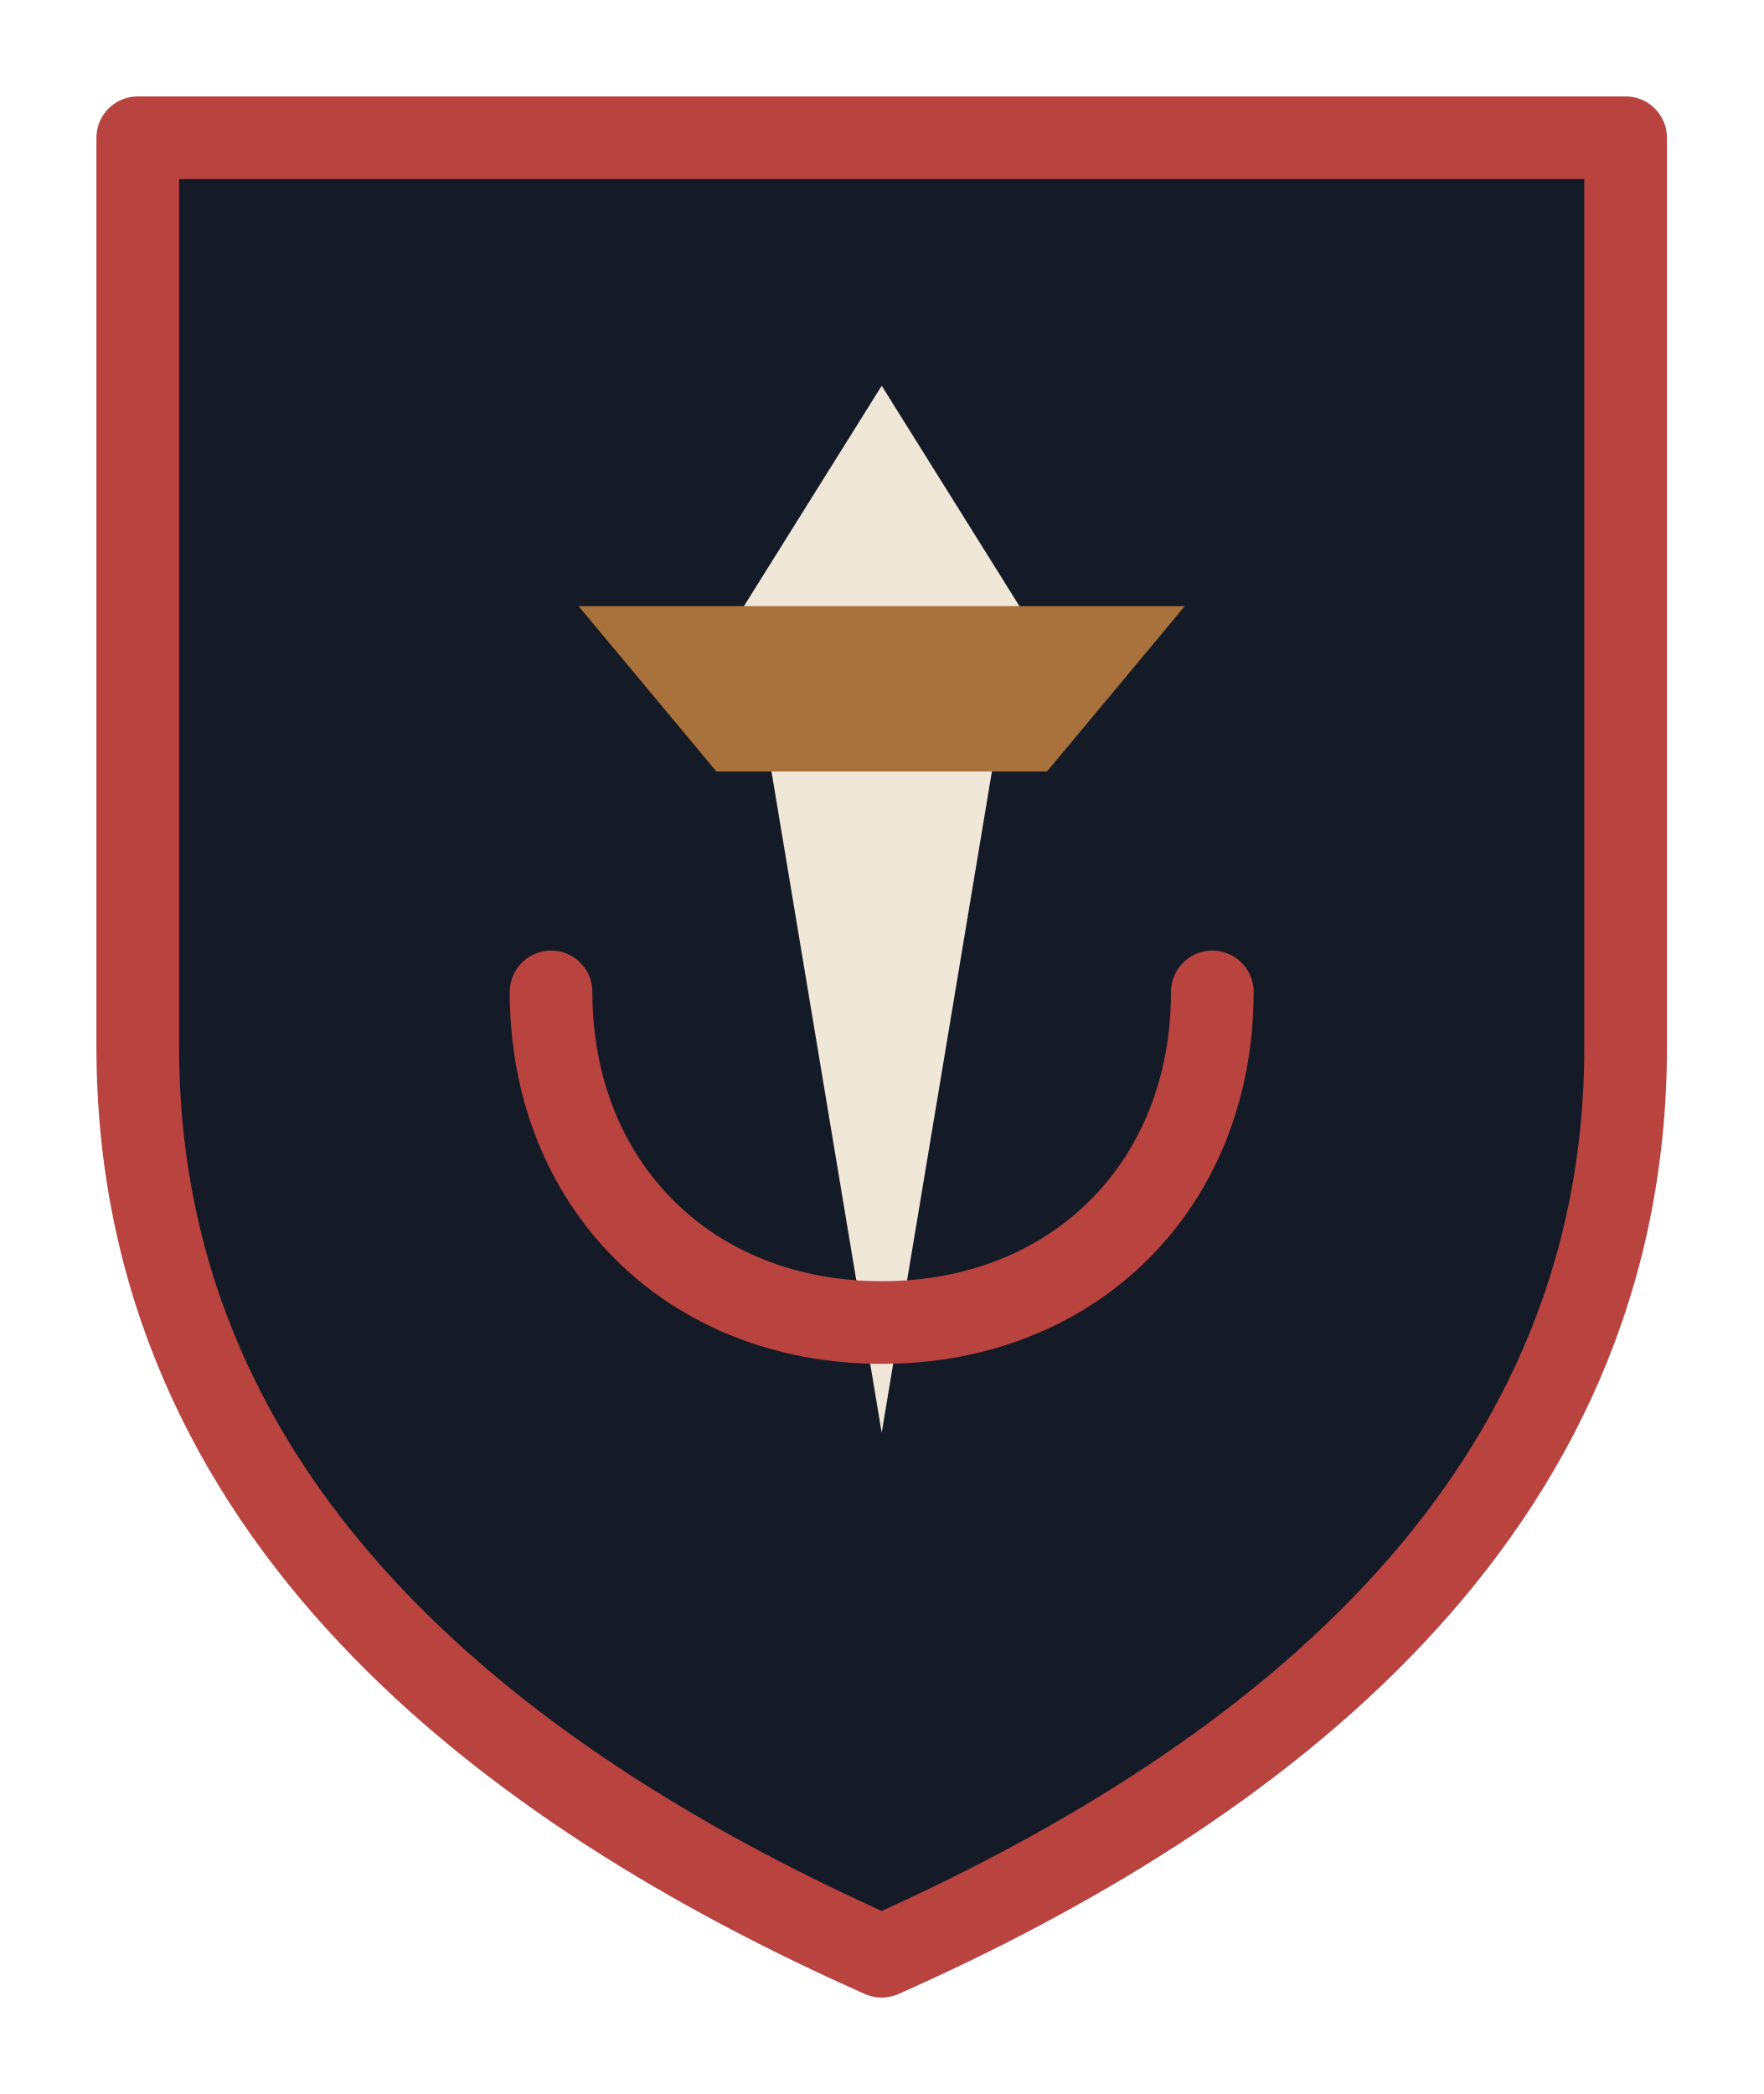
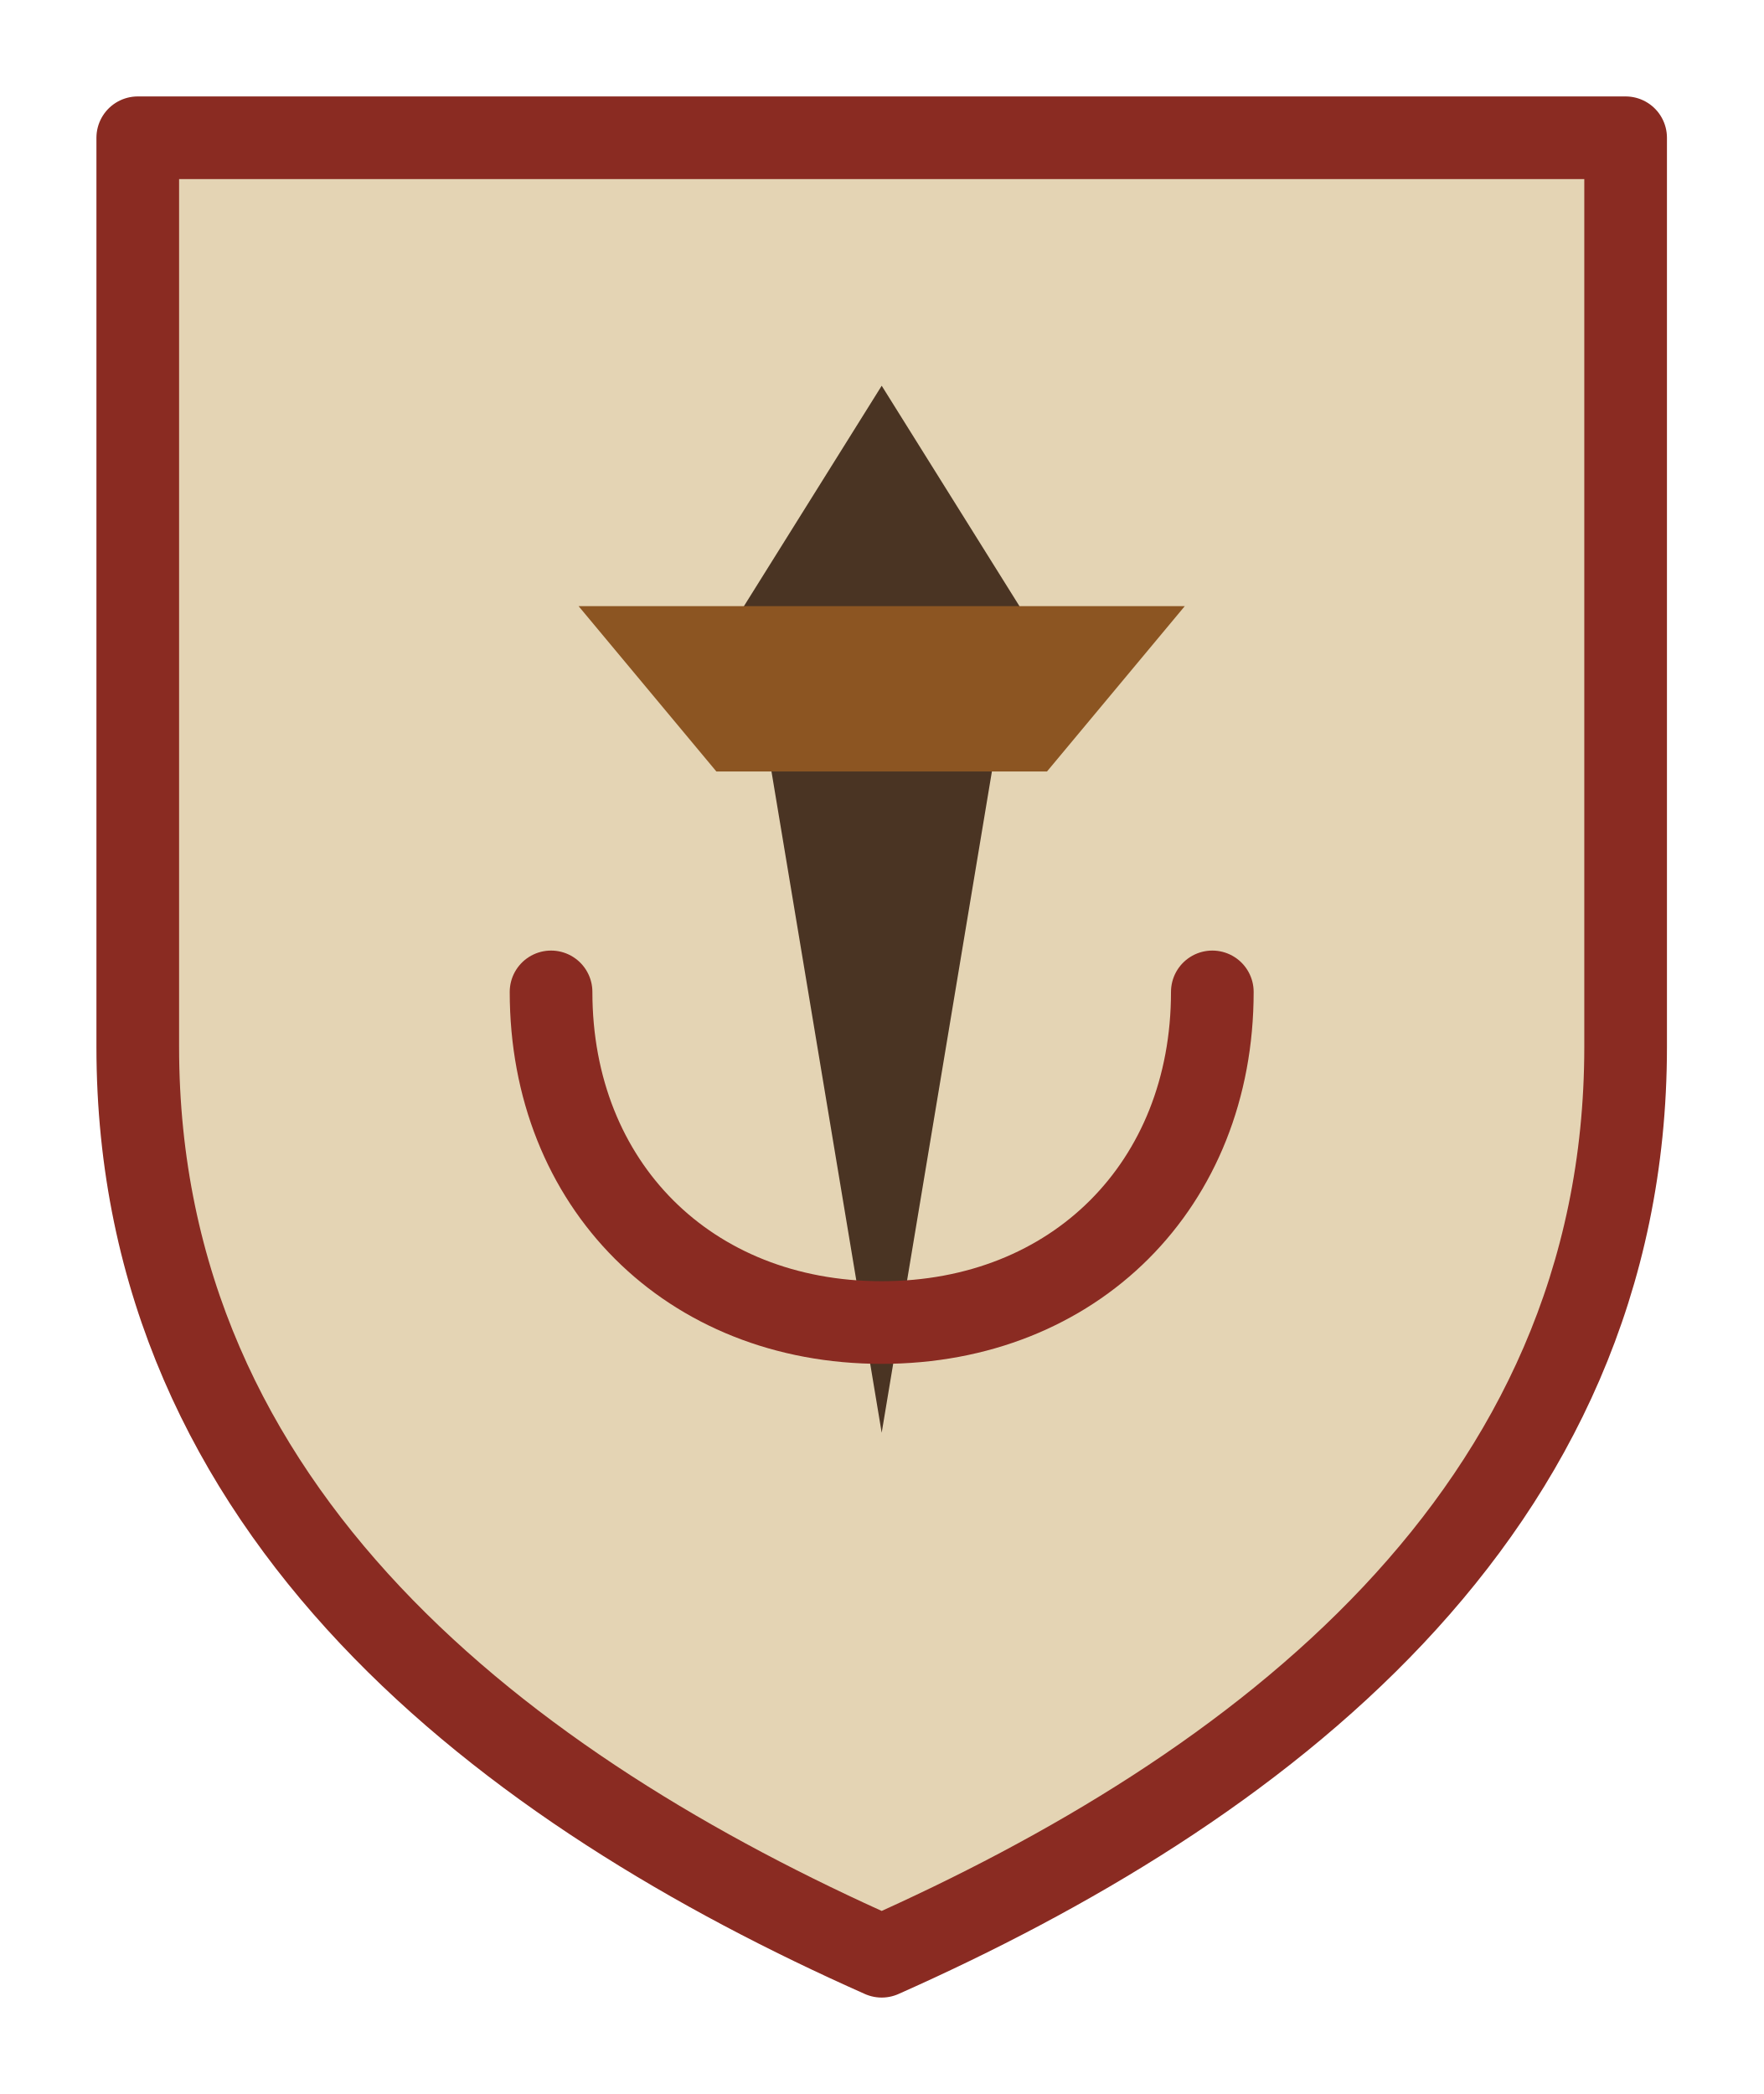
<svg xmlns="http://www.w3.org/2000/svg" viewBox="0 0 64 76" fill="none" aria-hidden="true" focusable="false">
-   <path d="M5 5h54v33c0 17-13.5 27-27 33C18.5 65 5 55 5 38Z" fill="#151a27" />
-   <path d="M5 5h54v33c0 17-13.5 27-27 33C18.5 65 5 55 5 38Z" stroke="#b8433f" stroke-width="3" stroke-linejoin="round" />
-   <path d="M32 14l5 8-5 30-5-30Z" fill="#efe7d8" />
-   <path d="M21 22h22l-5 6H26Z" fill="#a9713c" />
-   <path d="M44 36c0 7-5 12-12 12s-12-5-12-12" stroke="#b8433f" stroke-width="3" stroke-linecap="round" />
+   <path d="M5 5h54v33c0 17-13.5 27-27 33C18.5 65 5 55 5 38Z" fill="#e4d4b4" />
+   <path d="M5 5h54v33c0 17-13.5 27-27 33C18.5 65 5 55 5 38Z" stroke="#8a2b22" stroke-width="3" stroke-linejoin="round" />
+   <path d="M32 14l5 8-5 30-5-30Z" fill="#4a3423" />
+   <path d="M21 22h22l-5 6H26Z" fill="#8c5522" />
+   <path d="M44 36c0 7-5 12-12 12s-12-5-12-12" stroke="#8a2b22" stroke-width="3" stroke-linecap="round" />
</svg>
